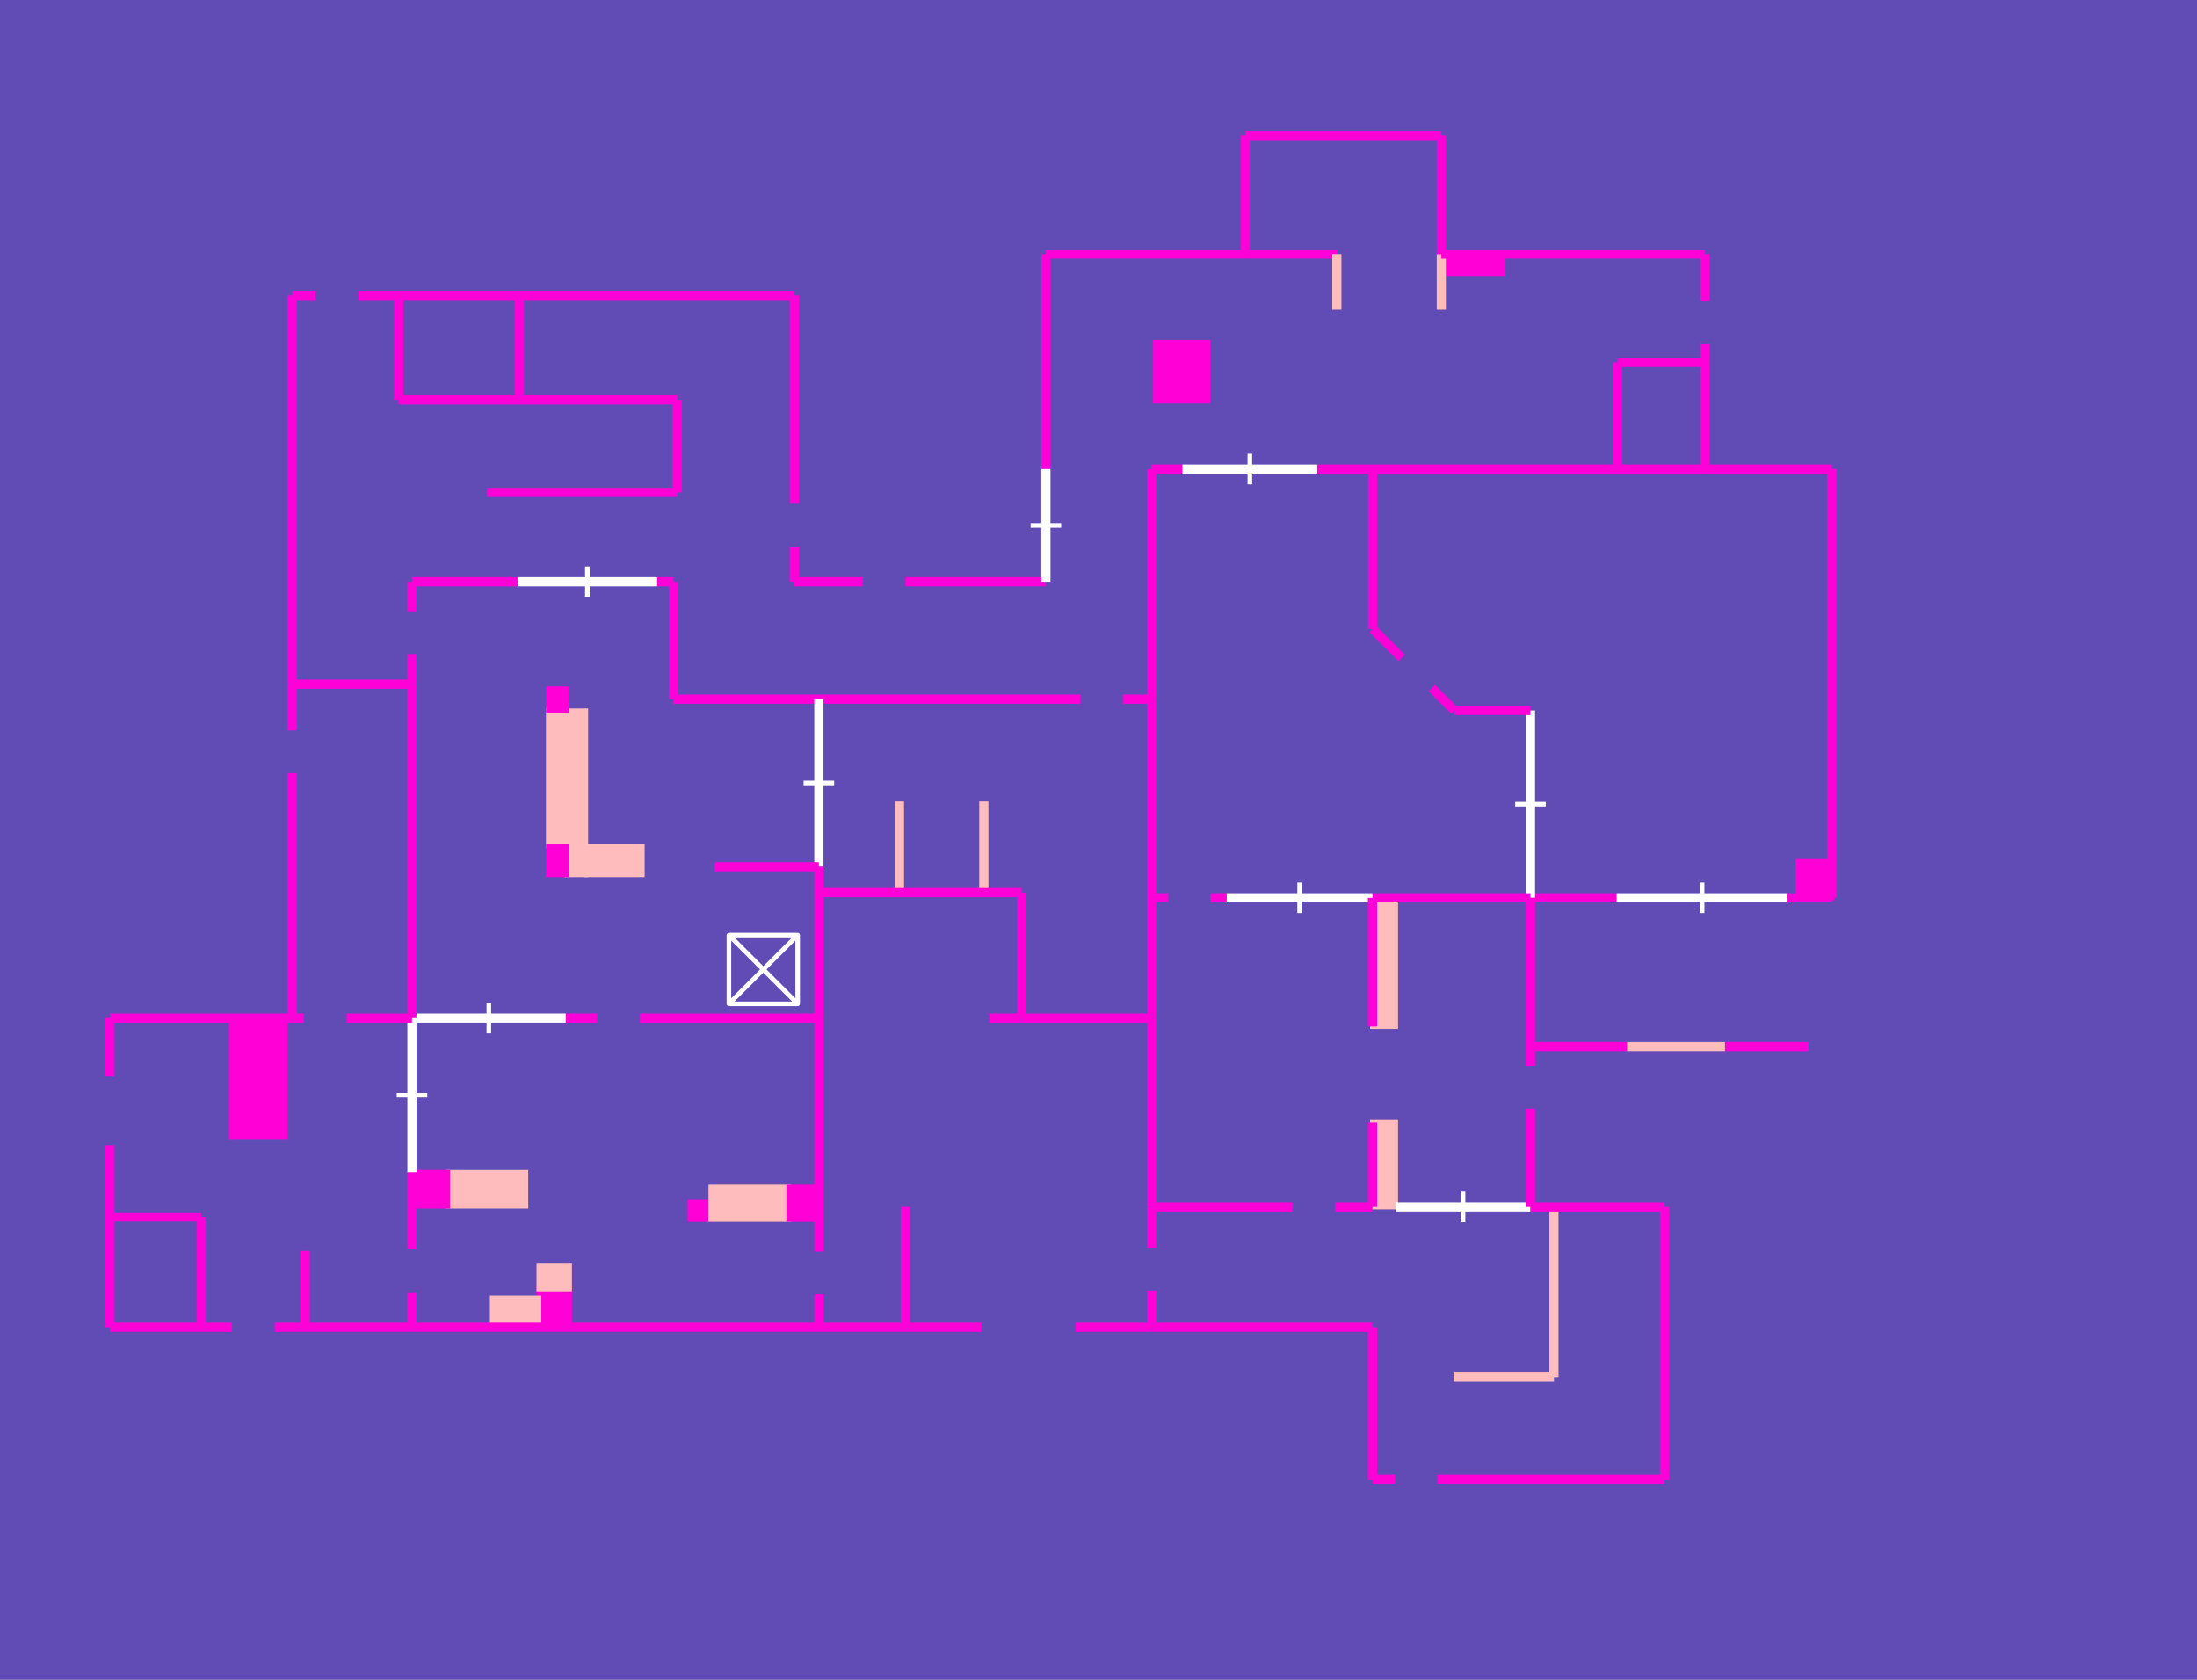
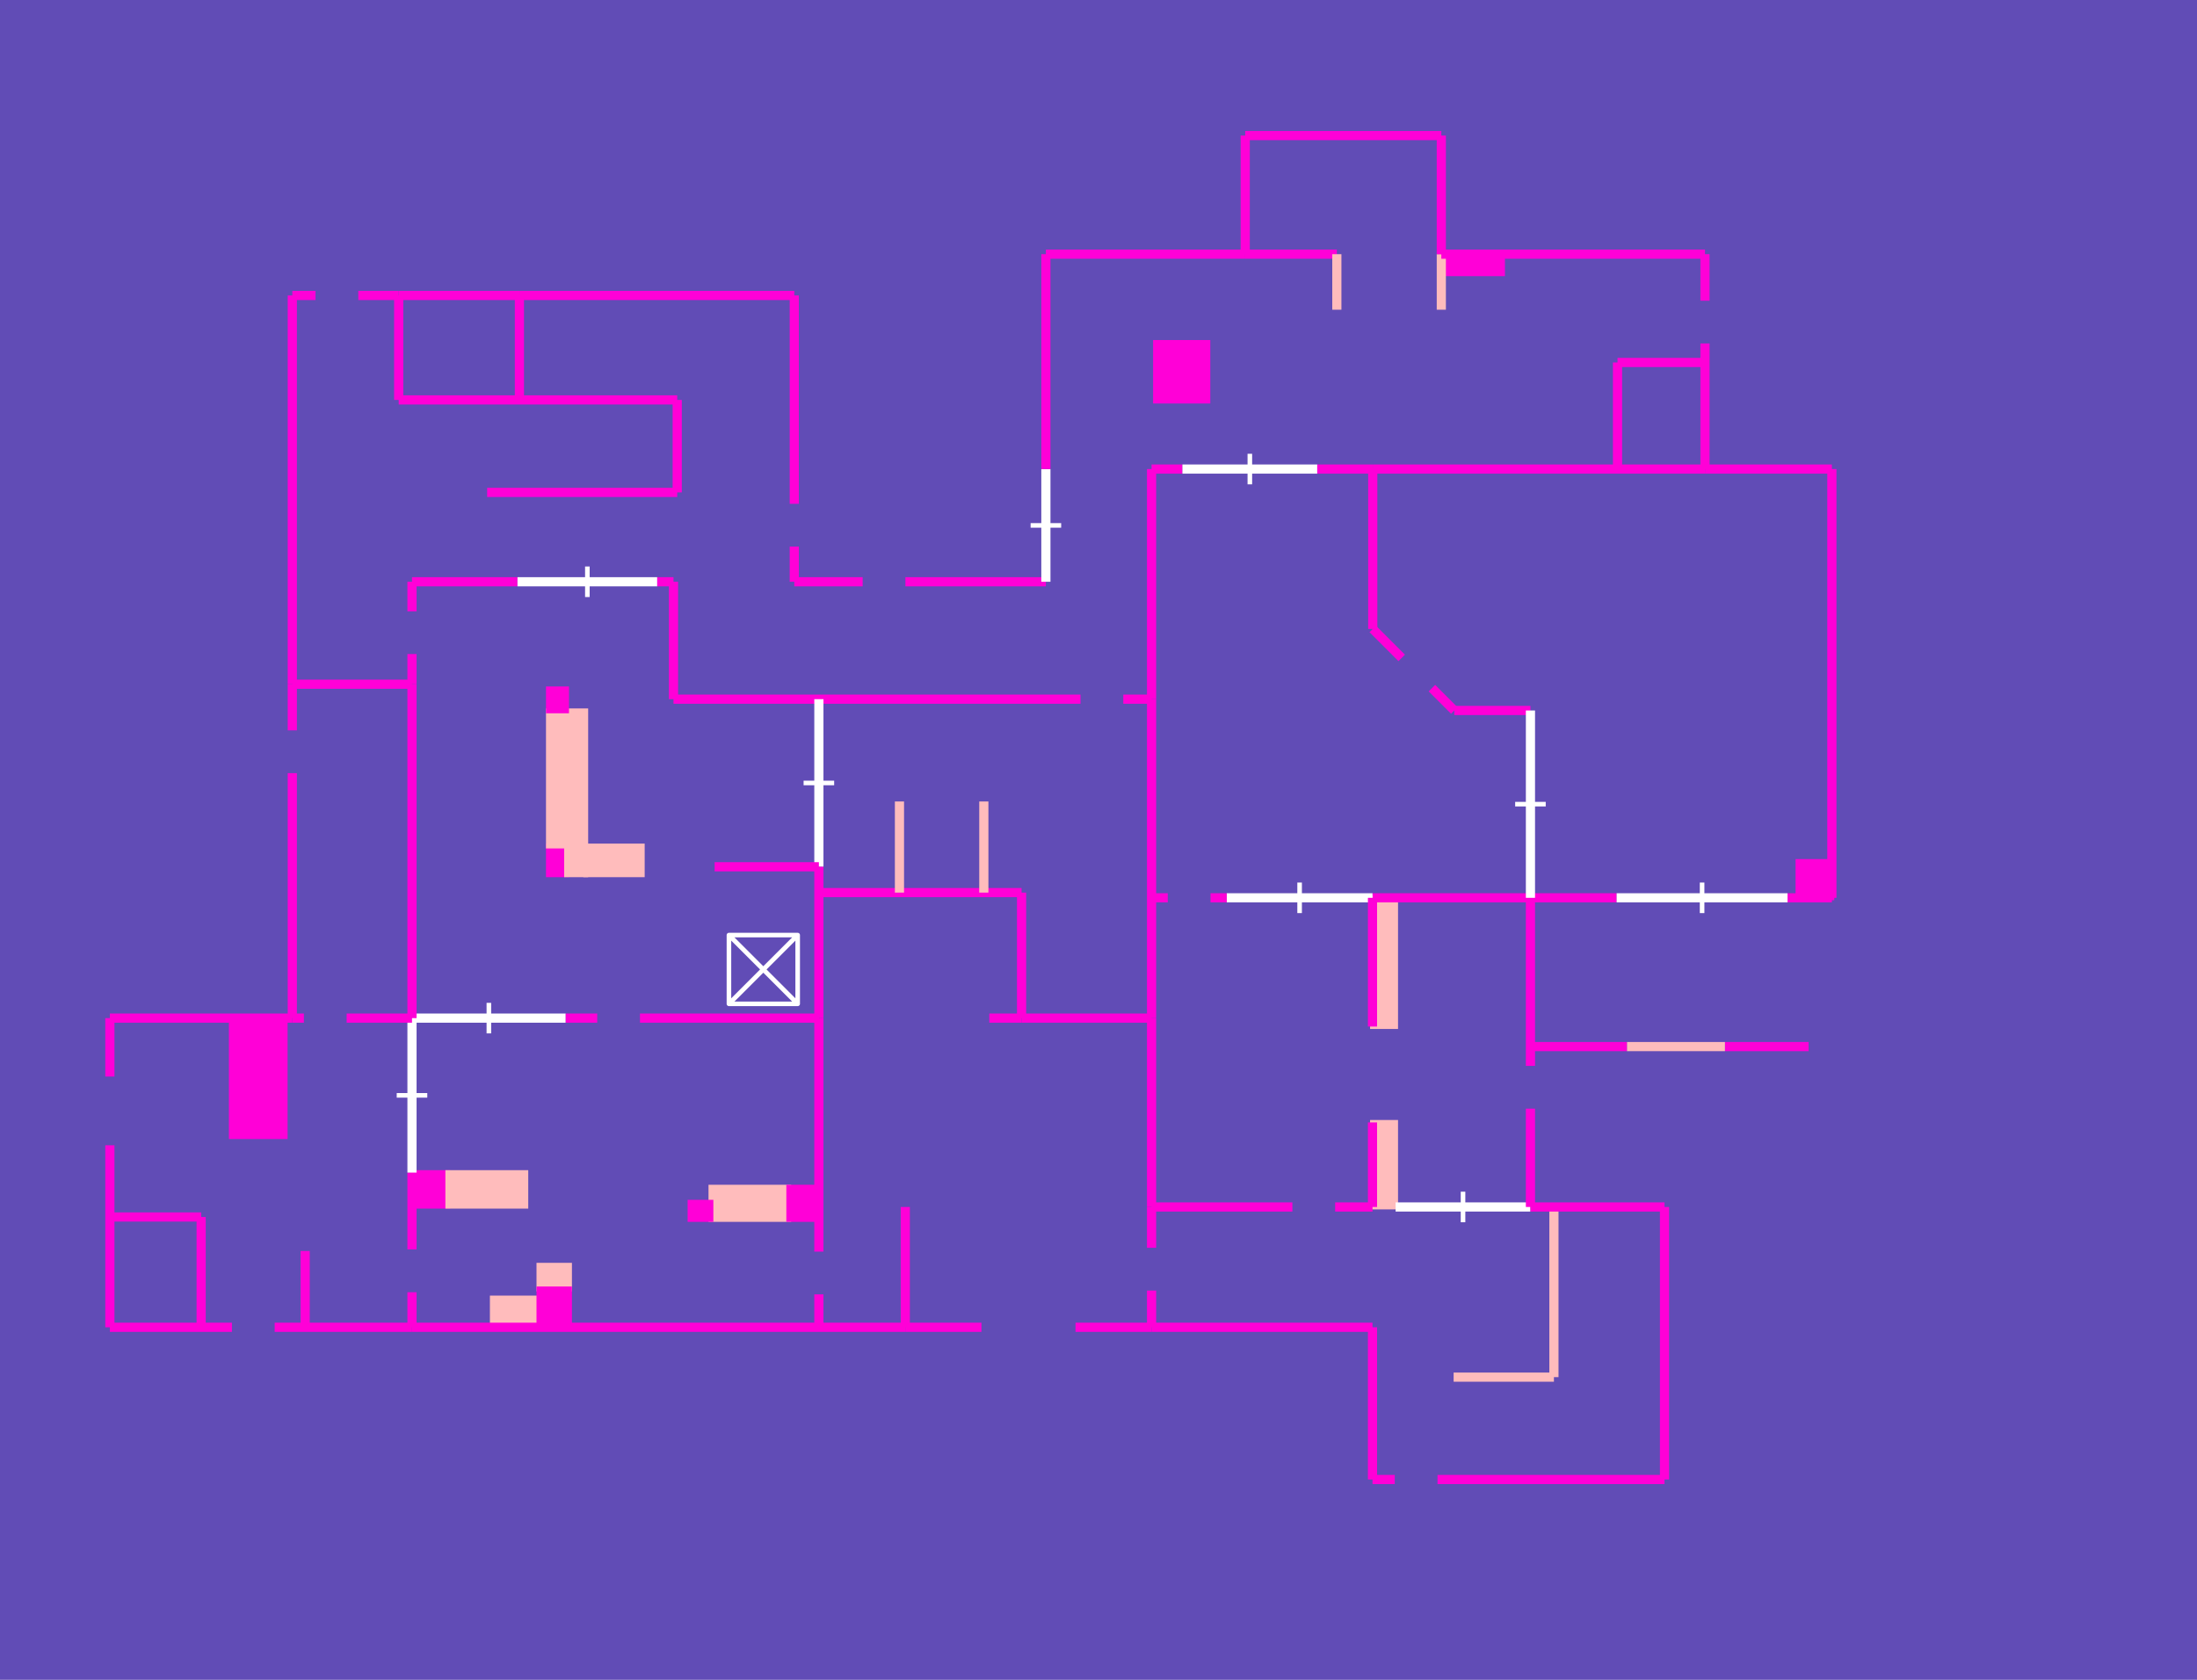
<svg xmlns="http://www.w3.org/2000/svg" viewBox="-20 -90 340 260">
  <rect fill="#614CB6" height="260" width="340" x="-20" y="-90" />
-   <path d="M70.647,-40.948 L64.871,-40.948 L64.871,-20.027 L70.647,-20.027 z" fill="#FFBCBC" stroke="#FFBCBC" stroke-width="0.75" transform="scale(1, -1)" />
+   <path d="M166.928,36.995 L158.824,36.995 L158.824,27.922 L166.928,27.922 z" fill="#FF00D7" stroke="#FF00D7" stroke-width="0.75" transform="scale(1, -1)" />
+   <path d="M90.022,-93.754 L102.067,-93.754 L102.067,-98.745 L90.022,-98.745 z" fill="#FFBCBC" stroke="#FFBCBC" stroke-width="0.75" transform="scale(1, -1)" />
+   <path d="M67.681,-40.948 L64.871,-40.948 L64.871,-45.395 L67.681,-45.395 z" fill="#FF00D7" stroke="#FF00D7" stroke-width="0.75" transform="scale(1, -1)" />
+   <path d="M15.8,-85.931 L24.131,-85.931 L24.131,-67.585 L15.8,-67.585 z" fill="#FF00D7" stroke="#FF00D7" stroke-width="0.75" transform="scale(1, -1)" />
+   <path d="M43.759,-91.495 L49.3,-91.495 L49.3,-96.695 L43.759,-96.695 z" fill="#FF00D7" stroke="#FF00D7" stroke-width="0.75" transform="scale(1, -1)" />
  <path d="M212.522,47.633 L203.053,47.633 L203.053,50.659 L212.522,50.659 z" fill="#FF00D7" stroke="#FF00D7" stroke-width="0.75" transform="scale(1, -1)" />
  <path d="M61.375,-91.495 L49.3,-91.495 L49.3,-96.695 L61.375,-96.695 z" fill="#FFBCBC" stroke="#FFBCBC" stroke-width="0.75" transform="scale(1, -1)" />
  <path d="M90.022,-96.084 L86.789,-96.084 L86.789,-98.745 L90.022,-98.745 z" fill="#FF00D7" stroke="#FF00D7" stroke-width="0.75" transform="scale(1, -1)" />
-   <path d="M43.759,-91.495 L49.3,-91.495 L49.3,-96.695 L43.759,-96.695 z" fill="#FF00D7" stroke="#FF00D7" stroke-width="0.75" transform="scale(1, -1)" />
+   <path d="M70.647,-40.948 L64.871,-40.948 L64.871,-20.027 L70.647,-20.027 z" fill="#FFBCBC" stroke="#FFBCBC" stroke-width="0.75" transform="scale(1, -1)" />
+   <path d="M56.191,-110.91 L63.402,-110.91 L63.402,-115.437 L56.191,-115.437 z" fill="#FFBCBC" stroke="#FFBCBC" stroke-width="0.75" transform="scale(1, -1)" />
+   <path d="M63.402,-105.837 L68.135,-105.837 L68.135,-109.503 L63.402,-109.503 z" fill="#FFBCBC" stroke="#FFBCBC" stroke-width="0.75" transform="scale(1, -1)" />
+   <path d="M258.252,-43.347 L263.493,-43.347 L263.493,-48.965 L258.251,-48.965 z" fill="#FF00D7" stroke="#FF00D7" stroke-width="0.75" transform="scale(1, -1)" />
+   <path d="M64.871,-16.628 L67.681,-16.628 L67.681,-20.027 L64.871,-20.027 z" fill="#FF00D7" stroke="#FF00D7" stroke-width="0.75" transform="scale(1, -1)" />
+   <path d="M68.135,-109.503 L63.402,-109.503 L63.402,-115.437 L68.135,-115.437 z" fill="#FF00D7" stroke="#FF00D7" stroke-width="0.75" transform="scale(1, -1)" />
+   <path d="M192.403,-83.729 L195.98,-83.729 L195.98,-96.816 L192.403,-96.816 z" fill="#FFBCBC" stroke="#FFBCBC" stroke-width="0.75" transform="scale(1, -1)" />
  <path d="M192.403,-68.889 L195.98,-68.889 L195.98,-48.965 L192.403,-48.965 z" fill="#FFBCBC" stroke="#FFBCBC" stroke-width="0.75" transform="scale(1, -1)" />
-   <path d="M68.135,-109.503 L63.402,-109.503 L63.402,-115.437 L68.135,-115.437 z" fill="#FF00D7" stroke="#FF00D7" stroke-width="0.75" transform="scale(1, -1)" />
-   <path d="M90.022,-93.754 L102.067,-93.754 L102.067,-98.745 L90.022,-98.745 z" fill="#FFBCBC" stroke="#FFBCBC" stroke-width="0.75" transform="scale(1, -1)" />
-   <path d="M15.8,-85.931 L24.131,-85.931 L24.131,-67.585 L15.8,-67.585 z" fill="#FF00D7" stroke="#FF00D7" stroke-width="0.75" transform="scale(1, -1)" />
+   <path d="M102.067,-98.745 L106.727,-98.745 L106.727,-93.754 L102.067,-93.754 z" fill="#FF00D7" stroke="#FF00D7" stroke-width="0.75" transform="scale(1, -1)" />
  <path d="M70.647,-45.395 L67.681,-45.395 L67.681,-40.948 L70.647,-40.948 z" fill="#FFBCBC" stroke="#FFBCBC" stroke-width="0.75" transform="scale(1, -1)" />
-   <path d="M67.681,-40.948 L64.871,-40.948 L64.871,-45.395 L67.681,-45.395 z" fill="#FF00D7" stroke="#FF00D7" stroke-width="0.75" transform="scale(1, -1)" />
-   <path d="M64.871,-16.628 L67.681,-16.628 L67.681,-20.027 L64.871,-20.027 z" fill="#FF00D7" stroke="#FF00D7" stroke-width="0.75" transform="scale(1, -1)" />
-   <path d="M63.402,-105.837 L68.135,-105.837 L68.135,-109.503 L63.402,-109.503 z" fill="#FFBCBC" stroke="#FFBCBC" stroke-width="0.75" transform="scale(1, -1)" />
-   <path d="M166.928,36.995 L158.824,36.995 L158.824,27.922 L166.928,27.922 z" fill="#FF00D7" stroke="#FF00D7" stroke-width="0.75" transform="scale(1, -1)" />
-   <path d="M192.403,-83.729 L195.98,-83.729 L195.98,-96.816 L192.403,-96.816 z" fill="#FFBCBC" stroke="#FFBCBC" stroke-width="0.75" transform="scale(1, -1)" />
-   <path d="M56.191,-110.91 L63.402,-110.91 L63.402,-115.437 L56.191,-115.437 z" fill="#FFBCBC" stroke="#FFBCBC" stroke-width="0.75" transform="scale(1, -1)" />
-   <path d="M258.252,-43.347 L263.493,-43.347 L263.493,-48.965 L258.251,-48.965 z" fill="#FF00D7" stroke="#FF00D7" stroke-width="0.75" transform="scale(1, -1)" />
  <path d="M70.647,-40.948 L79.392,-40.948 L79.392,-45.395 L70.647,-45.395 z" fill="#FFBCBC" stroke="#FFBCBC" stroke-width="0.75" transform="scale(1, -1)" />
-   <path d="M102.067,-98.745 L106.727,-98.745 L106.727,-93.754 L102.067,-93.754 z" fill="#FF00D7" stroke="#FF00D7" stroke-width="0.75" transform="scale(1, -1)" />
  <path d="M92.807,-65.373 L103.446,-54.735 L92.807,-54.735 L103.446,-65.373 L92.807,-65.373 L92.807,-54.735 L103.446,-54.735 L103.446,-65.373 z" fill="none" stroke="#FFFFFF" stroke-linejoin="round" stroke-width="0.709" transform="scale(1, -1)" />
+   <path d="M120.098,-115.437 L120.098,-96.816 z" fill="none" stroke="#FF00D7" stroke-width="1.418" transform="scale(1, -1)" />
+   <path d="M192.443,-7.352 L196.922,-11.831 z" fill="none" stroke="#FF00D7" stroke-width="1.418" transform="scale(1, -1)" />
+   <path d="M201.602,-16.512 L205.06,-19.969 z" fill="none" stroke="#FF00D7" stroke-width="1.418" transform="scale(1, -1)" />
+   <path d="M131.881,-115.437 L120.098,-115.437 z" fill="none" stroke="#FF00D7" stroke-width="1.418" transform="scale(1, -1)" />
  <path d="M172.704,50.659 L186.885,50.659 z" fill="none" stroke="#FF00D7" stroke-width="1.418" transform="scale(1, -1)" />
-   <path d="M25.237,-15.904 L43.759,-15.904 z" fill="none" stroke="#FF00D7" stroke-width="1.418" transform="scale(1, -1)" />
+   <path d="M41.7,44.268 L35.448,44.268 z" fill="none" stroke="#FF00D7" stroke-width="1.418" transform="scale(1, -1)" />
+   <path d="M28.829,44.268 L25.237,44.268 z" fill="none" stroke="#FF00D7" stroke-width="1.418" transform="scale(1, -1)" />
+   <path d="M220.48,-123.154 L204.958,-123.154 z" fill="none" stroke="#FFBCBC" stroke-width="1.418" transform="scale(1, -1)" />
+   <path d="M-2.997,-67.585 L25.237,-67.585 z" fill="none" stroke="#FF00D7" stroke-width="1.418" transform="scale(1, -1)" />
+   <path d="M25.237,-15.904 L25.237,44.268 z" fill="none" stroke="#FF00D7" stroke-width="1.418" transform="scale(1, -1)" />
+   <path d="M243.857,17.399 L192.443,17.399 z" fill="none" stroke="#FF00D7" stroke-width="1.418" transform="scale(1, -1)" />
+   <path d="M192.403,-115.437 L192.403,-138.998 z" fill="none" stroke="#FF00D7" stroke-width="1.418" transform="scale(1, -1)" />
+   <path d="M263.493,-48.965 L256.636,-48.965 z" fill="none" stroke="#FF00D7" stroke-width="1.418" transform="scale(1, -1)" />
+   <path d="M11.129,-115.437 L11.129,-98.366 z" fill="none" stroke="#FF00D7" stroke-width="1.418" transform="scale(1, -1)" />
+   <path d="M43.759,-67.585 L67.55,-67.585 z" fill="none" stroke="#FFFFFF" stroke-width="1.418" transform="scale(1, -1)" />
+   <path d="M55.655,-69.949 L55.655,-65.221 z" fill="none" stroke="#FFFFFF" stroke-width="0.709" transform="scale(1, -1)" />
+   <path d="M41.7,28.1 L41.7,44.268 z" fill="none" stroke="#FF00D7" stroke-width="1.418" transform="scale(1, -1)" />
+   <path d="M11.129,-98.366 L-2.997,-98.366 z" fill="none" stroke="#FF00D7" stroke-width="1.418" transform="scale(1, -1)" />
+   <path d="M195.98,-96.816 L216.846,-96.816 z" fill="none" stroke="#FFFFFF" stroke-width="1.418" transform="scale(1, -1)" />
+   <path d="M206.413,-99.18 L206.413,-94.452 z" fill="none" stroke="#FFFFFF" stroke-width="0.709" transform="scale(1, -1)" />
+   <path d="M141.858,-0.045 L120.119,-0.045 z" fill="none" stroke="#FF00D7" stroke-width="1.418" transform="scale(1, -1)" />
+   <path d="M113.5,-0.045 L102.919,-0.045 z" fill="none" stroke="#FF00D7" stroke-width="1.418" transform="scale(1, -1)" />
+   <path d="M230.186,-48.965 L216.846,-48.965 z" fill="none" stroke="#FF00D7" stroke-width="1.418" transform="scale(1, -1)" />
+   <path d="M158.213,-96.816 L158.213,-67.585 z" fill="none" stroke="#FF00D7" stroke-width="1.418" transform="scale(1, -1)" />
+   <path d="M158.213,17.399 L162.988,17.399 z" fill="none" stroke="#FF00D7" stroke-width="1.418" transform="scale(1, -1)" />
+   <path d="M141.858,17.399 L141.858,-0.045 z" fill="none" stroke="#FFFFFF" stroke-width="1.418" transform="scale(1, -1)" />
+   <path d="M139.494,8.677 L144.222,8.677 z" fill="none" stroke="#FFFFFF" stroke-width="0.709" transform="scale(1, -1)" />
+   <path d="M205.06,-19.969 L216.846,-19.969 z" fill="none" stroke="#FF00D7" stroke-width="1.418" transform="scale(1, -1)" />
+   <path d="M106.727,-115.437 L106.727,-110.345 z" fill="none" stroke="#FF00D7" stroke-width="1.418" transform="scale(1, -1)" />
+   <path d="M106.727,-103.725 L106.727,-67.585 z" fill="none" stroke="#FF00D7" stroke-width="1.418" transform="scale(1, -1)" />
+   <path d="M43.759,-0.045 L60.085,-0.045 z" fill="none" stroke="#FF00D7" stroke-width="1.418" transform="scale(1, -1)" />
+   <path d="M84.228,-18.218 L147.216,-18.218 z" fill="none" stroke="#FF00D7" stroke-width="1.418" transform="scale(1, -1)" />
+   <path d="M153.836,-18.218 L158.213,-18.218 z" fill="none" stroke="#FF00D7" stroke-width="1.418" transform="scale(1, -1)" />
+   <path d="M216.846,-96.816 L216.846,-81.597 z" fill="none" stroke="#FF00D7" stroke-width="1.418" transform="scale(1, -1)" />
+   <path d="M216.846,-74.977 L216.846,-48.965 z" fill="none" stroke="#FF00D7" stroke-width="1.418" transform="scale(1, -1)" />
+   <path d="M158.213,-18.218 L158.213,17.399 z" fill="none" stroke="#FF00D7" stroke-width="1.418" transform="scale(1, -1)" />
+   <path d="M192.403,-83.729 L192.403,-83.729 z" fill="none" stroke="#FF00D7" stroke-width="1.418" transform="scale(1, -1)" />
+   <path d="M-2.997,-115.437 L15.89,-115.437 z" fill="none" stroke="#FF00D7" stroke-width="1.418" transform="scale(1, -1)" />
+   <path d="M22.509,-115.437 L43.759,-115.437 z" fill="none" stroke="#FF00D7" stroke-width="1.418" transform="scale(1, -1)" />
+   <path d="M106.727,-18.218 L106.727,-44.159 z" fill="none" stroke="#FFFFFF" stroke-width="1.418" transform="scale(1, -1)" />
+   <path d="M104.363,-31.188 L109.091,-31.188 z" fill="none" stroke="#FFFFFF" stroke-width="0.709" transform="scale(1, -1)" />
+   <path d="M60.38,44.268 L60.38,28.1 z" fill="none" stroke="#FF00D7" stroke-width="1.418" transform="scale(1, -1)" />
+   <path d="M27.224,-103.63 L27.224,-115.437 z" fill="none" stroke="#FF00D7" stroke-width="1.418" transform="scale(1, -1)" />
+   <path d="M203.053,50.659 L203.053,42.063 z" fill="none" stroke="#FFBCBC" stroke-width="1.418" transform="scale(1, -1)" />
+   <path d="M84.804,28.1 L41.7,28.1 z" fill="none" stroke="#FF00D7" stroke-width="1.418" transform="scale(1, -1)" />
+   <path d="M81.712,-0.045 L60.085,-0.045 z" fill="none" stroke="#FFFFFF" stroke-width="1.418" transform="scale(1, -1)" />
+   <path d="M70.898,2.319 L70.898,-2.41 z" fill="none" stroke="#FFFFFF" stroke-width="0.709" transform="scale(1, -1)" />
+   <path d="M192.403,-96.816 L192.403,-83.729 z" fill="none" stroke="#FF00D7" stroke-width="1.418" transform="scale(1, -1)" />
+   <path d="M203.053,69.017 L172.704,69.017 z" fill="none" stroke="#FF00D7" stroke-width="1.418" transform="scale(1, -1)" />
+   <path d="M243.857,50.659 L203.053,50.659 z" fill="none" stroke="#FF00D7" stroke-width="1.418" transform="scale(1, -1)" />
+   <path d="M106.727,-67.585 L106.727,-44.159 z" fill="none" stroke="#FF00D7" stroke-width="1.418" transform="scale(1, -1)" />
+   <path d="M60.38,44.268 L41.7,44.268 z" fill="none" stroke="#FF00D7" stroke-width="1.418" transform="scale(1, -1)" />
+   <path d="M-2.997,-67.585 L-2.997,-76.63 z" fill="none" stroke="#FF00D7" stroke-width="1.418" transform="scale(1, -1)" />
+   <path d="M-2.997,-87.268 L-2.997,-115.437 z" fill="none" stroke="#FF00D7" stroke-width="1.418" transform="scale(1, -1)" />
+   <path d="M158.213,-115.437 L192.403,-115.437 z" fill="none" stroke="#FF00D7" stroke-width="1.418" transform="scale(1, -1)" />
+   <path d="M43.759,-115.437 L43.759,-110.013 z" fill="none" stroke="#FF00D7" stroke-width="1.418" transform="scale(1, -1)" />
+   <path d="M43.759,-103.393 L43.759,-91.495 z" fill="none" stroke="#FF00D7" stroke-width="1.418" transform="scale(1, -1)" />
+   <path d="M192.403,-48.965 L216.846,-48.965 z" fill="none" stroke="#FF00D7" stroke-width="1.418" transform="scale(1, -1)" />
+   <path d="M230.32,17.399 L230.32,33.897 z" fill="none" stroke="#FF00D7" stroke-width="1.418" transform="scale(1, -1)" />
+   <path d="M231.795,-71.991 L216.846,-71.991 z" fill="none" stroke="#FF00D7" stroke-width="1.418" transform="scale(1, -1)" />
+   <path d="M138.094,-48.157 L106.727,-48.157 z" fill="none" stroke="#FF00D7" stroke-width="1.418" transform="scale(1, -1)" />
+   <path d="M192.403,-48.965 L169.844,-48.965 z" fill="none" stroke="#FFFFFF" stroke-width="1.418" transform="scale(1, -1)" />
+   <path d="M181.124,-46.601 L181.124,-51.33 z" fill="none" stroke="#FFFFFF" stroke-width="0.709" transform="scale(1, -1)" />
+   <path d="M158.213,-67.585 L158.213,-18.218 z" fill="none" stroke="#FF00D7" stroke-width="1.418" transform="scale(1, -1)" />
+   <path d="M172.704,69.017 L172.704,50.659 z" fill="none" stroke="#FF00D7" stroke-width="1.418" transform="scale(1, -1)" />
  <path d="M84.804,13.784 L84.804,28.1 z" fill="none" stroke="#FF00D7" stroke-width="1.418" transform="scale(1, -1)" />
-   <path d="M60.38,44.268 L41.7,44.268 z" fill="none" stroke="#FF00D7" stroke-width="1.418" transform="scale(1, -1)" />
-   <path d="M138.094,-48.157 L138.094,-67.585 z" fill="none" stroke="#FF00D7" stroke-width="1.418" transform="scale(1, -1)" />
-   <path d="M230.186,-48.965 L216.846,-48.965 z" fill="none" stroke="#FF00D7" stroke-width="1.418" transform="scale(1, -1)" />
+   <path d="M102.919,44.268 L102.919,12.018 z" fill="none" stroke="#FF00D7" stroke-width="1.418" transform="scale(1, -1)" />
+   <path d="M102.919,5.398 L102.919,-0.045 z" fill="none" stroke="#FF00D7" stroke-width="1.418" transform="scale(1, -1)" />
+   <path d="M43.759,-91.495 L43.759,-67.585 z" fill="none" stroke="#FFFFFF" stroke-width="1.418" transform="scale(1, -1)" />
+   <path d="M46.124,-79.54 L41.395,-79.54 z" fill="none" stroke="#FFFFFF" stroke-width="0.709" transform="scale(1, -1)" />
+   <path d="M141.858,50.659 L141.858,17.399 z" fill="none" stroke="#FF00D7" stroke-width="1.418" transform="scale(1, -1)" />
+   <path d="M237.593,-138.998 L202.465,-138.998 z" fill="none" stroke="#FF00D7" stroke-width="1.418" transform="scale(1, -1)" />
+   <path d="M195.845,-138.998 L192.403,-138.998 z" fill="none" stroke="#FF00D7" stroke-width="1.418" transform="scale(1, -1)" />
+   <path d="M106.727,-44.159 L90.594,-44.159 z" fill="none" stroke="#FF00D7" stroke-width="1.418" transform="scale(1, -1)" />
+   <path d="M146.443,-115.437 L158.213,-115.437 z" fill="none" stroke="#FF00D7" stroke-width="1.418" transform="scale(1, -1)" />
+   <path d="M132.254,-34.053 L132.254,-48.157 z" fill="none" stroke="#FFBCBC" stroke-width="1.418" transform="scale(1, -1)" />
+   <path d="M25.237,-67.585 L25.237,-29.667 z" fill="none" stroke="#FF00D7" stroke-width="1.418" transform="scale(1, -1)" />
+   <path d="M25.237,-23.047 L25.237,-15.904 z" fill="none" stroke="#FF00D7" stroke-width="1.418" transform="scale(1, -1)" />
+   <path d="M133.101,-67.585 L138.094,-67.585 z" fill="none" stroke="#FF00D7" stroke-width="1.418" transform="scale(1, -1)" />
+   <path d="M55.389,13.784 L84.804,13.784 z" fill="none" stroke="#FF00D7" stroke-width="1.418" transform="scale(1, -1)" />
  <path d="M67.55,-67.585 L72.421,-67.585 z" fill="none" stroke="#FF00D7" stroke-width="1.418" transform="scale(1, -1)" />
  <path d="M79.04,-67.585 L106.727,-67.585 z" fill="none" stroke="#FF00D7" stroke-width="1.418" transform="scale(1, -1)" />
-   <path d="M138.094,-67.585 L158.213,-67.585 z" fill="none" stroke="#FF00D7" stroke-width="1.418" transform="scale(1, -1)" />
-   <path d="M131.881,-115.437 L120.098,-115.437 z" fill="none" stroke="#FF00D7" stroke-width="1.418" transform="scale(1, -1)" />
-   <path d="M84.228,-18.218 L84.228,-0.045 z" fill="none" stroke="#FF00D7" stroke-width="1.418" transform="scale(1, -1)" />
-   <path d="M43.759,-67.585 L67.55,-67.585 z" fill="none" stroke="#FFFFFF" stroke-width="1.418" transform="scale(1, -1)" />
-   <path d="M55.655,-69.949 L55.655,-65.221 z" fill="none" stroke="#FFFFFF" stroke-width="0.709" transform="scale(1, -1)" />
-   <path d="M43.759,-91.495 L43.759,-67.585 z" fill="none" stroke="#FFFFFF" stroke-width="1.418" transform="scale(1, -1)" />
-   <path d="M46.124,-79.54 L41.395,-79.54 z" fill="none" stroke="#FFFFFF" stroke-width="0.709" transform="scale(1, -1)" />
-   <path d="M84.228,-18.218 L147.216,-18.218 z" fill="none" stroke="#FF00D7" stroke-width="1.418" transform="scale(1, -1)" />
-   <path d="M153.836,-18.218 L158.213,-18.218 z" fill="none" stroke="#FF00D7" stroke-width="1.418" transform="scale(1, -1)" />
-   <path d="M203.053,50.659 L203.053,42.063 z" fill="none" stroke="#FFBCBC" stroke-width="1.418" transform="scale(1, -1)" />
+   <path d="M230.32,33.897 L243.857,33.897 z" fill="none" stroke="#FF00D7" stroke-width="1.418" transform="scale(1, -1)" />
+   <path d="M230.186,-48.965 L256.636,-48.965 z" fill="none" stroke="#FFFFFF" stroke-width="1.418" transform="scale(1, -1)" />
+   <path d="M243.411,-51.33 L243.411,-46.601 z" fill="none" stroke="#FFFFFF" stroke-width="0.709" transform="scale(1, -1)" />
  <path d="M43.759,-115.437 L120.098,-115.437 z" fill="none" stroke="#FF00D7" stroke-width="1.418" transform="scale(1, -1)" />
-   <path d="M186.885,42.063 L186.885,50.659 z" fill="none" stroke="#FFBCBC" stroke-width="1.418" transform="scale(1, -1)" />
-   <path d="M158.213,-67.585 L158.213,-18.218 z" fill="none" stroke="#FF00D7" stroke-width="1.418" transform="scale(1, -1)" />
-   <path d="M-2.997,-67.585 L25.237,-67.585 z" fill="none" stroke="#FF00D7" stroke-width="1.418" transform="scale(1, -1)" />
+   <path d="M158.213,-96.816 L180.003,-96.816 z" fill="none" stroke="#FF00D7" stroke-width="1.418" transform="scale(1, -1)" />
+   <path d="M186.623,-96.816 L192.403,-96.816 z" fill="none" stroke="#FF00D7" stroke-width="1.418" transform="scale(1, -1)" />
+   <path d="M243.857,17.399 L243.857,36.838 z" fill="none" stroke="#FF00D7" stroke-width="1.418" transform="scale(1, -1)" />
+   <path d="M243.857,43.457 L243.857,50.659 z" fill="none" stroke="#FF00D7" stroke-width="1.418" transform="scale(1, -1)" />
+   <path d="M220.48,-96.816 L220.48,-123.154 z" fill="none" stroke="#FFBCBC" stroke-width="1.418" transform="scale(1, -1)" />
  <path d="M216.846,-48.965 L216.846,-19.969 z" fill="none" stroke="#FFFFFF" stroke-width="1.418" transform="scale(1, -1)" />
  <path d="M219.211,-34.467 L214.482,-34.467 z" fill="none" stroke="#FFFFFF" stroke-width="0.709" transform="scale(1, -1)" />
-   <path d="M132.254,-34.053 L132.254,-48.157 z" fill="none" stroke="#FFBCBC" stroke-width="1.418" transform="scale(1, -1)" />
-   <path d="M25.237,-15.904 L25.237,44.268 z" fill="none" stroke="#FF00D7" stroke-width="1.418" transform="scale(1, -1)" />
-   <path d="M263.493,-48.965 L256.636,-48.965 z" fill="none" stroke="#FF00D7" stroke-width="1.418" transform="scale(1, -1)" />
-   <path d="M119.197,-34.053 L119.197,-48.157 z" fill="none" stroke="#FFBCBC" stroke-width="1.418" transform="scale(1, -1)" />
-   <path d="M146.443,-115.437 L158.213,-115.437 z" fill="none" stroke="#FF00D7" stroke-width="1.418" transform="scale(1, -1)" />
+   <path d="M43.759,-15.904 L43.759,-67.585 z" fill="none" stroke="#FF00D7" stroke-width="1.418" transform="scale(1, -1)" />
+   <path d="M162.988,17.399 L183.854,17.399 z" fill="none" stroke="#FFFFFF" stroke-width="1.418" transform="scale(1, -1)" />
+   <path d="M173.421,15.035 L173.421,19.763 z" fill="none" stroke="#FFFFFF" stroke-width="0.709" transform="scale(1, -1)" />
+   <path d="M158.213,-96.816 L158.213,-103.134 z" fill="none" stroke="#FF00D7" stroke-width="1.418" transform="scale(1, -1)" />
+   <path d="M158.213,-109.753 L158.213,-115.437 z" fill="none" stroke="#FF00D7" stroke-width="1.418" transform="scale(1, -1)" />
+   <path d="M263.493,17.399 L263.493,-48.965 z" fill="none" stroke="#FF00D7" stroke-width="1.418" transform="scale(1, -1)" />
+   <path d="M192.403,-68.889 L192.403,-48.965 z" fill="none" stroke="#FF00D7" stroke-width="1.418" transform="scale(1, -1)" />
+   <path d="M203.053,50.659 L203.053,69.017 z" fill="none" stroke="#FF00D7" stroke-width="1.418" transform="scale(1, -1)" />
+   <path d="M138.094,-67.585 L158.213,-67.585 z" fill="none" stroke="#FF00D7" stroke-width="1.418" transform="scale(1, -1)" />
  <path d="M192.443,17.399 L192.443,-7.352 z" fill="none" stroke="#FF00D7" stroke-width="1.418" transform="scale(1, -1)" />
+   <path d="M43.759,-0.045 L43.759,-4.614 z" fill="none" stroke="#FF00D7" stroke-width="1.418" transform="scale(1, -1)" />
+   <path d="M43.759,-11.233 L43.759,-15.904 z" fill="none" stroke="#FF00D7" stroke-width="1.418" transform="scale(1, -1)" />
+   <path d="M246.946,-71.991 L259.893,-71.991 z" fill="none" stroke="#FF00D7" stroke-width="1.418" transform="scale(1, -1)" />
+   <path d="M25.237,-67.585 L27.028,-67.585 z" fill="none" stroke="#FF00D7" stroke-width="1.418" transform="scale(1, -1)" />
+   <path d="M33.648,-67.585 L43.759,-67.585 z" fill="none" stroke="#FF00D7" stroke-width="1.418" transform="scale(1, -1)" />
  <path d="M169.844,-48.965 L167.337,-48.965 z" fill="none" stroke="#FF00D7" stroke-width="1.418" transform="scale(1, -1)" />
  <path d="M160.717,-48.965 L158.213,-48.965 z" fill="none" stroke="#FF00D7" stroke-width="1.418" transform="scale(1, -1)" />
-   <path d="M25.237,-67.585 L25.237,-29.667 z" fill="none" stroke="#FF00D7" stroke-width="1.418" transform="scale(1, -1)" />
-   <path d="M25.237,-23.047 L25.237,-15.904 z" fill="none" stroke="#FF00D7" stroke-width="1.418" transform="scale(1, -1)" />
-   <path d="M243.857,50.659 L203.053,50.659 z" fill="none" stroke="#FF00D7" stroke-width="1.418" transform="scale(1, -1)" />
-   <path d="M203.053,50.659 L203.053,69.017 z" fill="none" stroke="#FF00D7" stroke-width="1.418" transform="scale(1, -1)" />
-   <path d="M230.32,17.399 L230.32,33.897 z" fill="none" stroke="#FF00D7" stroke-width="1.418" transform="scale(1, -1)" />
-   <path d="M230.186,-48.965 L256.636,-48.965 z" fill="none" stroke="#FFFFFF" stroke-width="1.418" transform="scale(1, -1)" />
-   <path d="M243.411,-51.33 L243.411,-46.601 z" fill="none" stroke="#FFFFFF" stroke-width="0.709" transform="scale(1, -1)" />
-   <path d="M158.213,-96.816 L180.003,-96.816 z" fill="none" stroke="#FF00D7" stroke-width="1.418" transform="scale(1, -1)" />
-   <path d="M186.623,-96.816 L192.403,-96.816 z" fill="none" stroke="#FF00D7" stroke-width="1.418" transform="scale(1, -1)" />
-   <path d="M60.38,44.268 L60.38,28.1 z" fill="none" stroke="#FF00D7" stroke-width="1.418" transform="scale(1, -1)" />
-   <path d="M158.213,-96.816 L158.213,-67.585 z" fill="none" stroke="#FF00D7" stroke-width="1.418" transform="scale(1, -1)" />
-   <path d="M195.98,-96.816 L216.846,-96.816 z" fill="none" stroke="#FFFFFF" stroke-width="1.418" transform="scale(1, -1)" />
-   <path d="M206.413,-99.18 L206.413,-94.452 z" fill="none" stroke="#FFFFFF" stroke-width="0.709" transform="scale(1, -1)" />
+   <path d="M172.704,50.659 L141.858,50.659 z" fill="none" stroke="#FF00D7" stroke-width="1.418" transform="scale(1, -1)" />
+   <path d="M183.854,17.399 L192.443,17.399 z" fill="none" stroke="#FF00D7" stroke-width="1.418" transform="scale(1, -1)" />
+   <path d="M216.846,-96.816 L237.593,-96.816 z" fill="none" stroke="#FF00D7" stroke-width="1.418" transform="scale(1, -1)" />
  <path d="M237.593,-96.816 L237.593,-138.998 z" fill="none" stroke="#FF00D7" stroke-width="1.418" transform="scale(1, -1)" />
-   <path d="M41.7,44.268 L35.448,44.268 z" fill="none" stroke="#FF00D7" stroke-width="1.418" transform="scale(1, -1)" />
-   <path d="M28.829,44.268 L25.237,44.268 z" fill="none" stroke="#FF00D7" stroke-width="1.418" transform="scale(1, -1)" />
-   <path d="M220.48,-96.816 L220.48,-123.154 z" fill="none" stroke="#FFBCBC" stroke-width="1.418" transform="scale(1, -1)" />
-   <path d="M192.403,-115.437 L192.403,-138.998 z" fill="none" stroke="#FF00D7" stroke-width="1.418" transform="scale(1, -1)" />
-   <path d="M158.213,17.399 L162.988,17.399 z" fill="none" stroke="#FF00D7" stroke-width="1.418" transform="scale(1, -1)" />
-   <path d="M231.795,-71.991 L216.846,-71.991 z" fill="none" stroke="#FF00D7" stroke-width="1.418" transform="scale(1, -1)" />
-   <path d="M138.094,-48.157 L106.727,-48.157 z" fill="none" stroke="#FF00D7" stroke-width="1.418" transform="scale(1, -1)" />
-   <path d="M43.759,-115.437 L43.759,-110.013 z" fill="none" stroke="#FF00D7" stroke-width="1.418" transform="scale(1, -1)" />
-   <path d="M43.759,-103.393 L43.759,-91.495 z" fill="none" stroke="#FF00D7" stroke-width="1.418" transform="scale(1, -1)" />
-   <path d="M192.403,-48.965 L169.844,-48.965 z" fill="none" stroke="#FFFFFF" stroke-width="1.418" transform="scale(1, -1)" />
-   <path d="M181.124,-46.601 L181.124,-51.33 z" fill="none" stroke="#FFFFFF" stroke-width="0.709" transform="scale(1, -1)" />
+   <path d="M84.228,-18.218 L84.228,-0.045 z" fill="none" stroke="#FF00D7" stroke-width="1.418" transform="scale(1, -1)" />
+   <path d="M81.712,-0.045 L84.228,-0.045 z" fill="none" stroke="#FF00D7" stroke-width="1.418" transform="scale(1, -1)" />
+   <path d="M25.237,-15.904 L43.759,-15.904 z" fill="none" stroke="#FF00D7" stroke-width="1.418" transform="scale(1, -1)" />
+   <path d="M186.885,42.063 L186.885,50.659 z" fill="none" stroke="#FFBCBC" stroke-width="1.418" transform="scale(1, -1)" />
+   <path d="M246.946,-71.991 L231.795,-71.991 z" fill="none" stroke="#FFBCBC" stroke-width="1.418" transform="scale(1, -1)" />
  <path d="M243.857,17.399 L263.493,17.399 z" fill="none" stroke="#FF00D7" stroke-width="1.418" transform="scale(1, -1)" />
-   <path d="M84.804,28.1 L41.7,28.1 z" fill="none" stroke="#FF00D7" stroke-width="1.418" transform="scale(1, -1)" />
-   <path d="M216.846,-96.816 L216.846,-81.597 z" fill="none" stroke="#FF00D7" stroke-width="1.418" transform="scale(1, -1)" />
-   <path d="M216.846,-74.977 L216.846,-48.965 z" fill="none" stroke="#FF00D7" stroke-width="1.418" transform="scale(1, -1)" />
-   <path d="M106.727,-115.437 L106.727,-110.345 z" fill="none" stroke="#FF00D7" stroke-width="1.418" transform="scale(1, -1)" />
-   <path d="M106.727,-103.725 L106.727,-67.585 z" fill="none" stroke="#FF00D7" stroke-width="1.418" transform="scale(1, -1)" />
-   <path d="M81.712,-0.045 L60.085,-0.045 z" fill="none" stroke="#FFFFFF" stroke-width="1.418" transform="scale(1, -1)" />
-   <path d="M70.898,2.319 L70.898,-2.41 z" fill="none" stroke="#FFFFFF" stroke-width="0.709" transform="scale(1, -1)" />
-   <path d="M106.727,-18.218 L106.727,-44.159 z" fill="none" stroke="#FFFFFF" stroke-width="1.418" transform="scale(1, -1)" />
-   <path d="M104.363,-31.188 L109.091,-31.188 z" fill="none" stroke="#FFFFFF" stroke-width="0.709" transform="scale(1, -1)" />
-   <path d="M158.213,-96.816 L158.213,-103.134 z" fill="none" stroke="#FF00D7" stroke-width="1.418" transform="scale(1, -1)" />
-   <path d="M158.213,-109.753 L158.213,-115.437 z" fill="none" stroke="#FF00D7" stroke-width="1.418" transform="scale(1, -1)" />
-   <path d="M183.854,17.399 L192.443,17.399 z" fill="none" stroke="#FF00D7" stroke-width="1.418" transform="scale(1, -1)" />
-   <path d="M106.727,-44.159 L90.594,-44.159 z" fill="none" stroke="#FF00D7" stroke-width="1.418" transform="scale(1, -1)" />
-   <path d="M162.988,17.399 L183.854,17.399 z" fill="none" stroke="#FFFFFF" stroke-width="1.418" transform="scale(1, -1)" />
-   <path d="M173.421,15.035 L173.421,19.763 z" fill="none" stroke="#FFFFFF" stroke-width="0.709" transform="scale(1, -1)" />
-   <path d="M141.858,50.659 L141.858,17.399 z" fill="none" stroke="#FF00D7" stroke-width="1.418" transform="scale(1, -1)" />
-   <path d="M43.759,-15.904 L43.759,-67.585 z" fill="none" stroke="#FF00D7" stroke-width="1.418" transform="scale(1, -1)" />
-   <path d="M243.857,17.399 L192.443,17.399 z" fill="none" stroke="#FF00D7" stroke-width="1.418" transform="scale(1, -1)" />
-   <path d="M263.493,17.399 L263.493,-48.965 z" fill="none" stroke="#FF00D7" stroke-width="1.418" transform="scale(1, -1)" />
-   <path d="M55.389,13.784 L84.804,13.784 z" fill="none" stroke="#FF00D7" stroke-width="1.418" transform="scale(1, -1)" />
-   <path d="M203.053,69.017 L172.704,69.017 z" fill="none" stroke="#FF00D7" stroke-width="1.418" transform="scale(1, -1)" />
-   <path d="M192.403,-83.729 L192.403,-83.729 z" fill="none" stroke="#FF00D7" stroke-width="1.418" transform="scale(1, -1)" />
-   <path d="M158.213,-115.437 L192.403,-115.437 z" fill="none" stroke="#FF00D7" stroke-width="1.418" transform="scale(1, -1)" />
-   <path d="M192.403,-48.965 L216.846,-48.965 z" fill="none" stroke="#FF00D7" stroke-width="1.418" transform="scale(1, -1)" />
-   <path d="M102.919,44.268 L102.919,12.018 z" fill="none" stroke="#FF00D7" stroke-width="1.418" transform="scale(1, -1)" />
-   <path d="M102.919,5.398 L102.919,-0.045 z" fill="none" stroke="#FF00D7" stroke-width="1.418" transform="scale(1, -1)" />
-   <path d="M243.857,17.399 L243.857,36.838 z" fill="none" stroke="#FF00D7" stroke-width="1.418" transform="scale(1, -1)" />
-   <path d="M243.857,43.457 L243.857,50.659 z" fill="none" stroke="#FF00D7" stroke-width="1.418" transform="scale(1, -1)" />
-   <path d="M11.129,-115.437 L11.129,-98.366 z" fill="none" stroke="#FF00D7" stroke-width="1.418" transform="scale(1, -1)" />
-   <path d="M11.129,-98.366 L-2.997,-98.366 z" fill="none" stroke="#FF00D7" stroke-width="1.418" transform="scale(1, -1)" />
-   <path d="M205.06,-19.969 L216.846,-19.969 z" fill="none" stroke="#FF00D7" stroke-width="1.418" transform="scale(1, -1)" />
-   <path d="M246.946,-71.991 L259.893,-71.991 z" fill="none" stroke="#FF00D7" stroke-width="1.418" transform="scale(1, -1)" />
-   <path d="M141.858,-0.045 L120.119,-0.045 z" fill="none" stroke="#FF00D7" stroke-width="1.418" transform="scale(1, -1)" />
-   <path d="M113.5,-0.045 L102.919,-0.045 z" fill="none" stroke="#FF00D7" stroke-width="1.418" transform="scale(1, -1)" />
-   <path d="M230.32,33.897 L243.857,33.897 z" fill="none" stroke="#FF00D7" stroke-width="1.418" transform="scale(1, -1)" />
-   <path d="M25.237,-67.585 L27.028,-67.585 z" fill="none" stroke="#FF00D7" stroke-width="1.418" transform="scale(1, -1)" />
-   <path d="M33.648,-67.585 L43.759,-67.585 z" fill="none" stroke="#FF00D7" stroke-width="1.418" transform="scale(1, -1)" />
-   <path d="M133.101,-67.585 L138.094,-67.585 z" fill="none" stroke="#FF00D7" stroke-width="1.418" transform="scale(1, -1)" />
-   <path d="M41.7,28.1 L41.7,44.268 z" fill="none" stroke="#FF00D7" stroke-width="1.418" transform="scale(1, -1)" />
-   <path d="M43.759,-0.045 L60.085,-0.045 z" fill="none" stroke="#FF00D7" stroke-width="1.418" transform="scale(1, -1)" />
-   <path d="M-2.997,-67.585 L-2.997,-76.63 z" fill="none" stroke="#FF00D7" stroke-width="1.418" transform="scale(1, -1)" />
-   <path d="M-2.997,-87.268 L-2.997,-115.437 z" fill="none" stroke="#FF00D7" stroke-width="1.418" transform="scale(1, -1)" />
-   <path d="M172.704,69.017 L172.704,50.659 z" fill="none" stroke="#FF00D7" stroke-width="1.418" transform="scale(1, -1)" />
-   <path d="M237.593,-138.998 L202.465,-138.998 z" fill="none" stroke="#FF00D7" stroke-width="1.418" transform="scale(1, -1)" />
-   <path d="M195.845,-138.998 L192.403,-138.998 z" fill="none" stroke="#FF00D7" stroke-width="1.418" transform="scale(1, -1)" />
-   <path d="M27.224,-103.63 L27.224,-115.437 z" fill="none" stroke="#FF00D7" stroke-width="1.418" transform="scale(1, -1)" />
-   <path d="M246.946,-71.991 L231.795,-71.991 z" fill="none" stroke="#FFBCBC" stroke-width="1.418" transform="scale(1, -1)" />
-   <path d="M172.704,50.659 L141.858,50.659 z" fill="none" stroke="#FF00D7" stroke-width="1.418" transform="scale(1, -1)" />
-   <path d="M192.403,-68.889 L192.403,-48.965 z" fill="none" stroke="#FF00D7" stroke-width="1.418" transform="scale(1, -1)" />
-   <path d="M43.759,-0.045 L43.759,-4.614 z" fill="none" stroke="#FF00D7" stroke-width="1.418" transform="scale(1, -1)" />
-   <path d="M43.759,-11.233 L43.759,-15.904 z" fill="none" stroke="#FF00D7" stroke-width="1.418" transform="scale(1, -1)" />
-   <path d="M81.712,-0.045 L84.228,-0.045 z" fill="none" stroke="#FF00D7" stroke-width="1.418" transform="scale(1, -1)" />
-   <path d="M141.858,17.399 L141.858,-0.045 z" fill="none" stroke="#FFFFFF" stroke-width="1.418" transform="scale(1, -1)" />
-   <path d="M139.494,8.677 L144.222,8.677 z" fill="none" stroke="#FFFFFF" stroke-width="0.709" transform="scale(1, -1)" />
-   <path d="M216.846,-96.816 L237.593,-96.816 z" fill="none" stroke="#FF00D7" stroke-width="1.418" transform="scale(1, -1)" />
-   <path d="M106.727,-67.585 L106.727,-44.159 z" fill="none" stroke="#FF00D7" stroke-width="1.418" transform="scale(1, -1)" />
-   <path d="M192.443,-7.352 L196.922,-11.831 z" fill="none" stroke="#FF00D7" stroke-width="1.418" transform="scale(1, -1)" />
-   <path d="M201.602,-16.512 L205.06,-19.969 z" fill="none" stroke="#FF00D7" stroke-width="1.418" transform="scale(1, -1)" />
-   <path d="M220.48,-123.154 L204.958,-123.154 z" fill="none" stroke="#FFBCBC" stroke-width="1.418" transform="scale(1, -1)" />
  <path d="M60.38,44.268 L102.919,44.268 z" fill="none" stroke="#FF00D7" stroke-width="1.418" transform="scale(1, -1)" />
-   <path d="M158.213,-18.218 L158.213,17.399 z" fill="none" stroke="#FF00D7" stroke-width="1.418" transform="scale(1, -1)" />
-   <path d="M-2.997,-115.437 L15.89,-115.437 z" fill="none" stroke="#FF00D7" stroke-width="1.418" transform="scale(1, -1)" />
-   <path d="M22.509,-115.437 L43.759,-115.437 z" fill="none" stroke="#FF00D7" stroke-width="1.418" transform="scale(1, -1)" />
-   <path d="M192.403,-96.816 L192.403,-83.729 z" fill="none" stroke="#FF00D7" stroke-width="1.418" transform="scale(1, -1)" />
-   <path d="M120.098,-115.437 L120.098,-96.816 z" fill="none" stroke="#FF00D7" stroke-width="1.418" transform="scale(1, -1)" />
+   <path d="M138.094,-48.157 L138.094,-67.585 z" fill="none" stroke="#FF00D7" stroke-width="1.418" transform="scale(1, -1)" />
+   <path d="M119.197,-34.053 L119.197,-48.157 z" fill="none" stroke="#FFBCBC" stroke-width="1.418" transform="scale(1, -1)" />
</svg>
